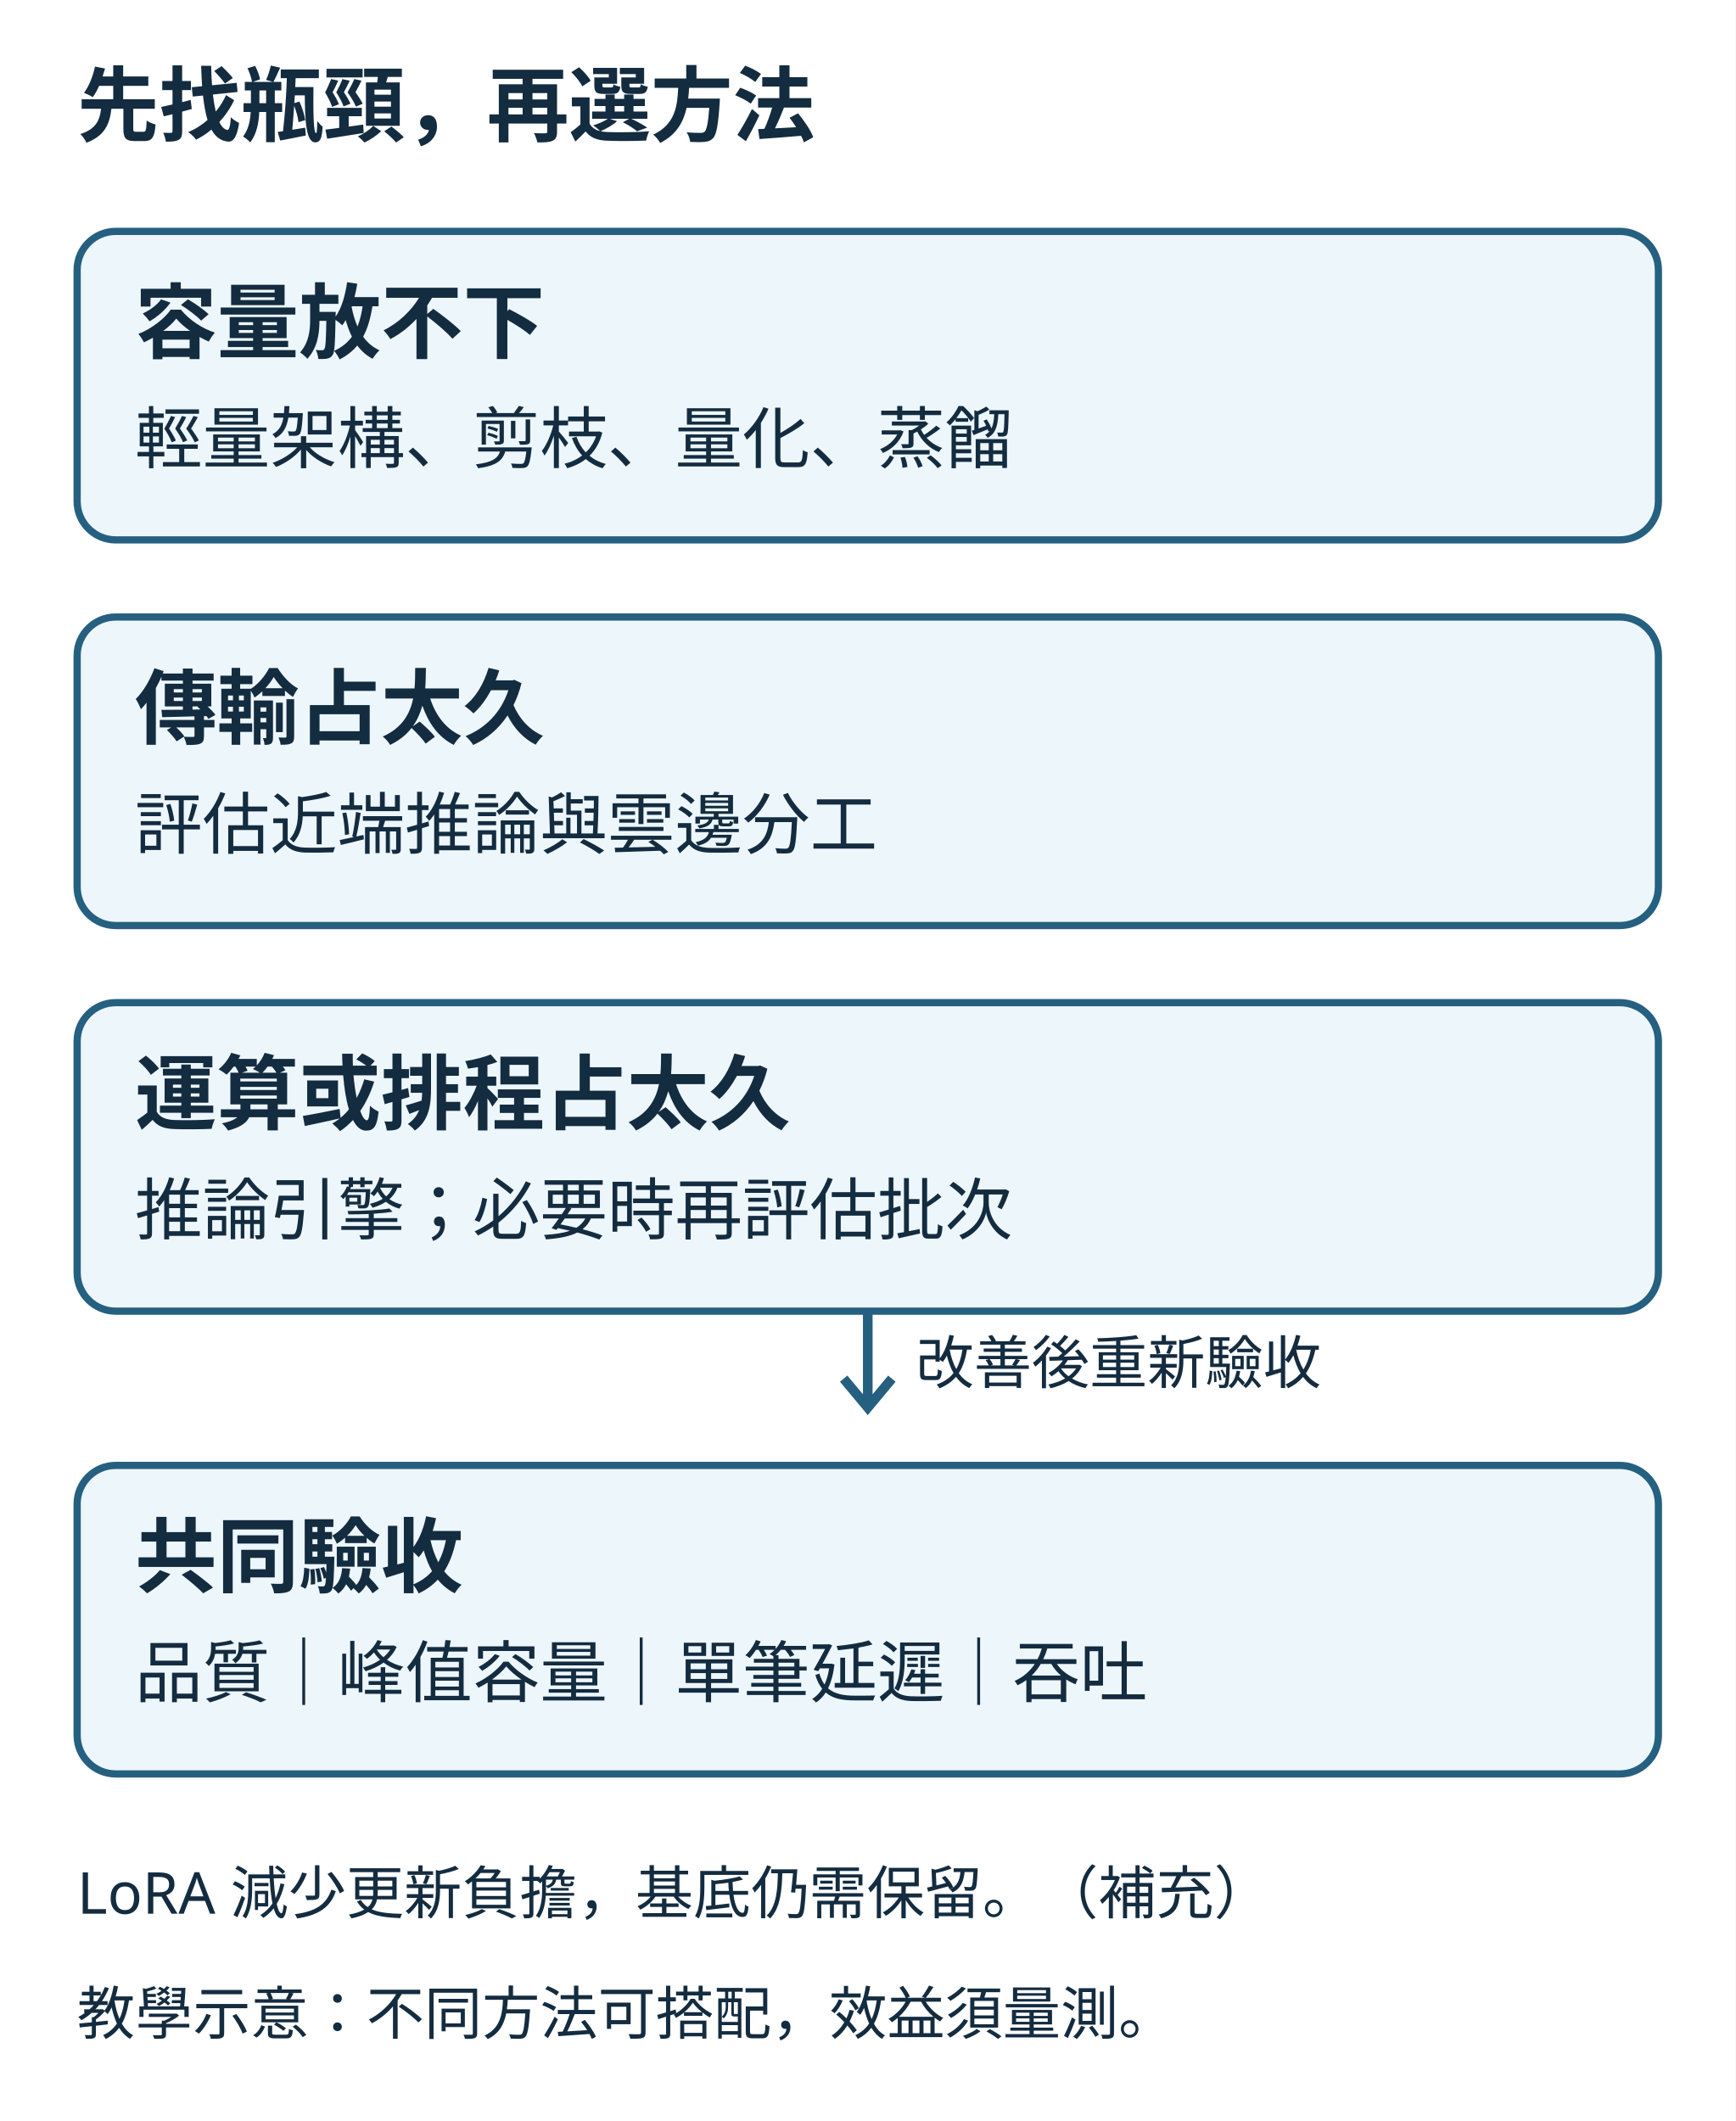
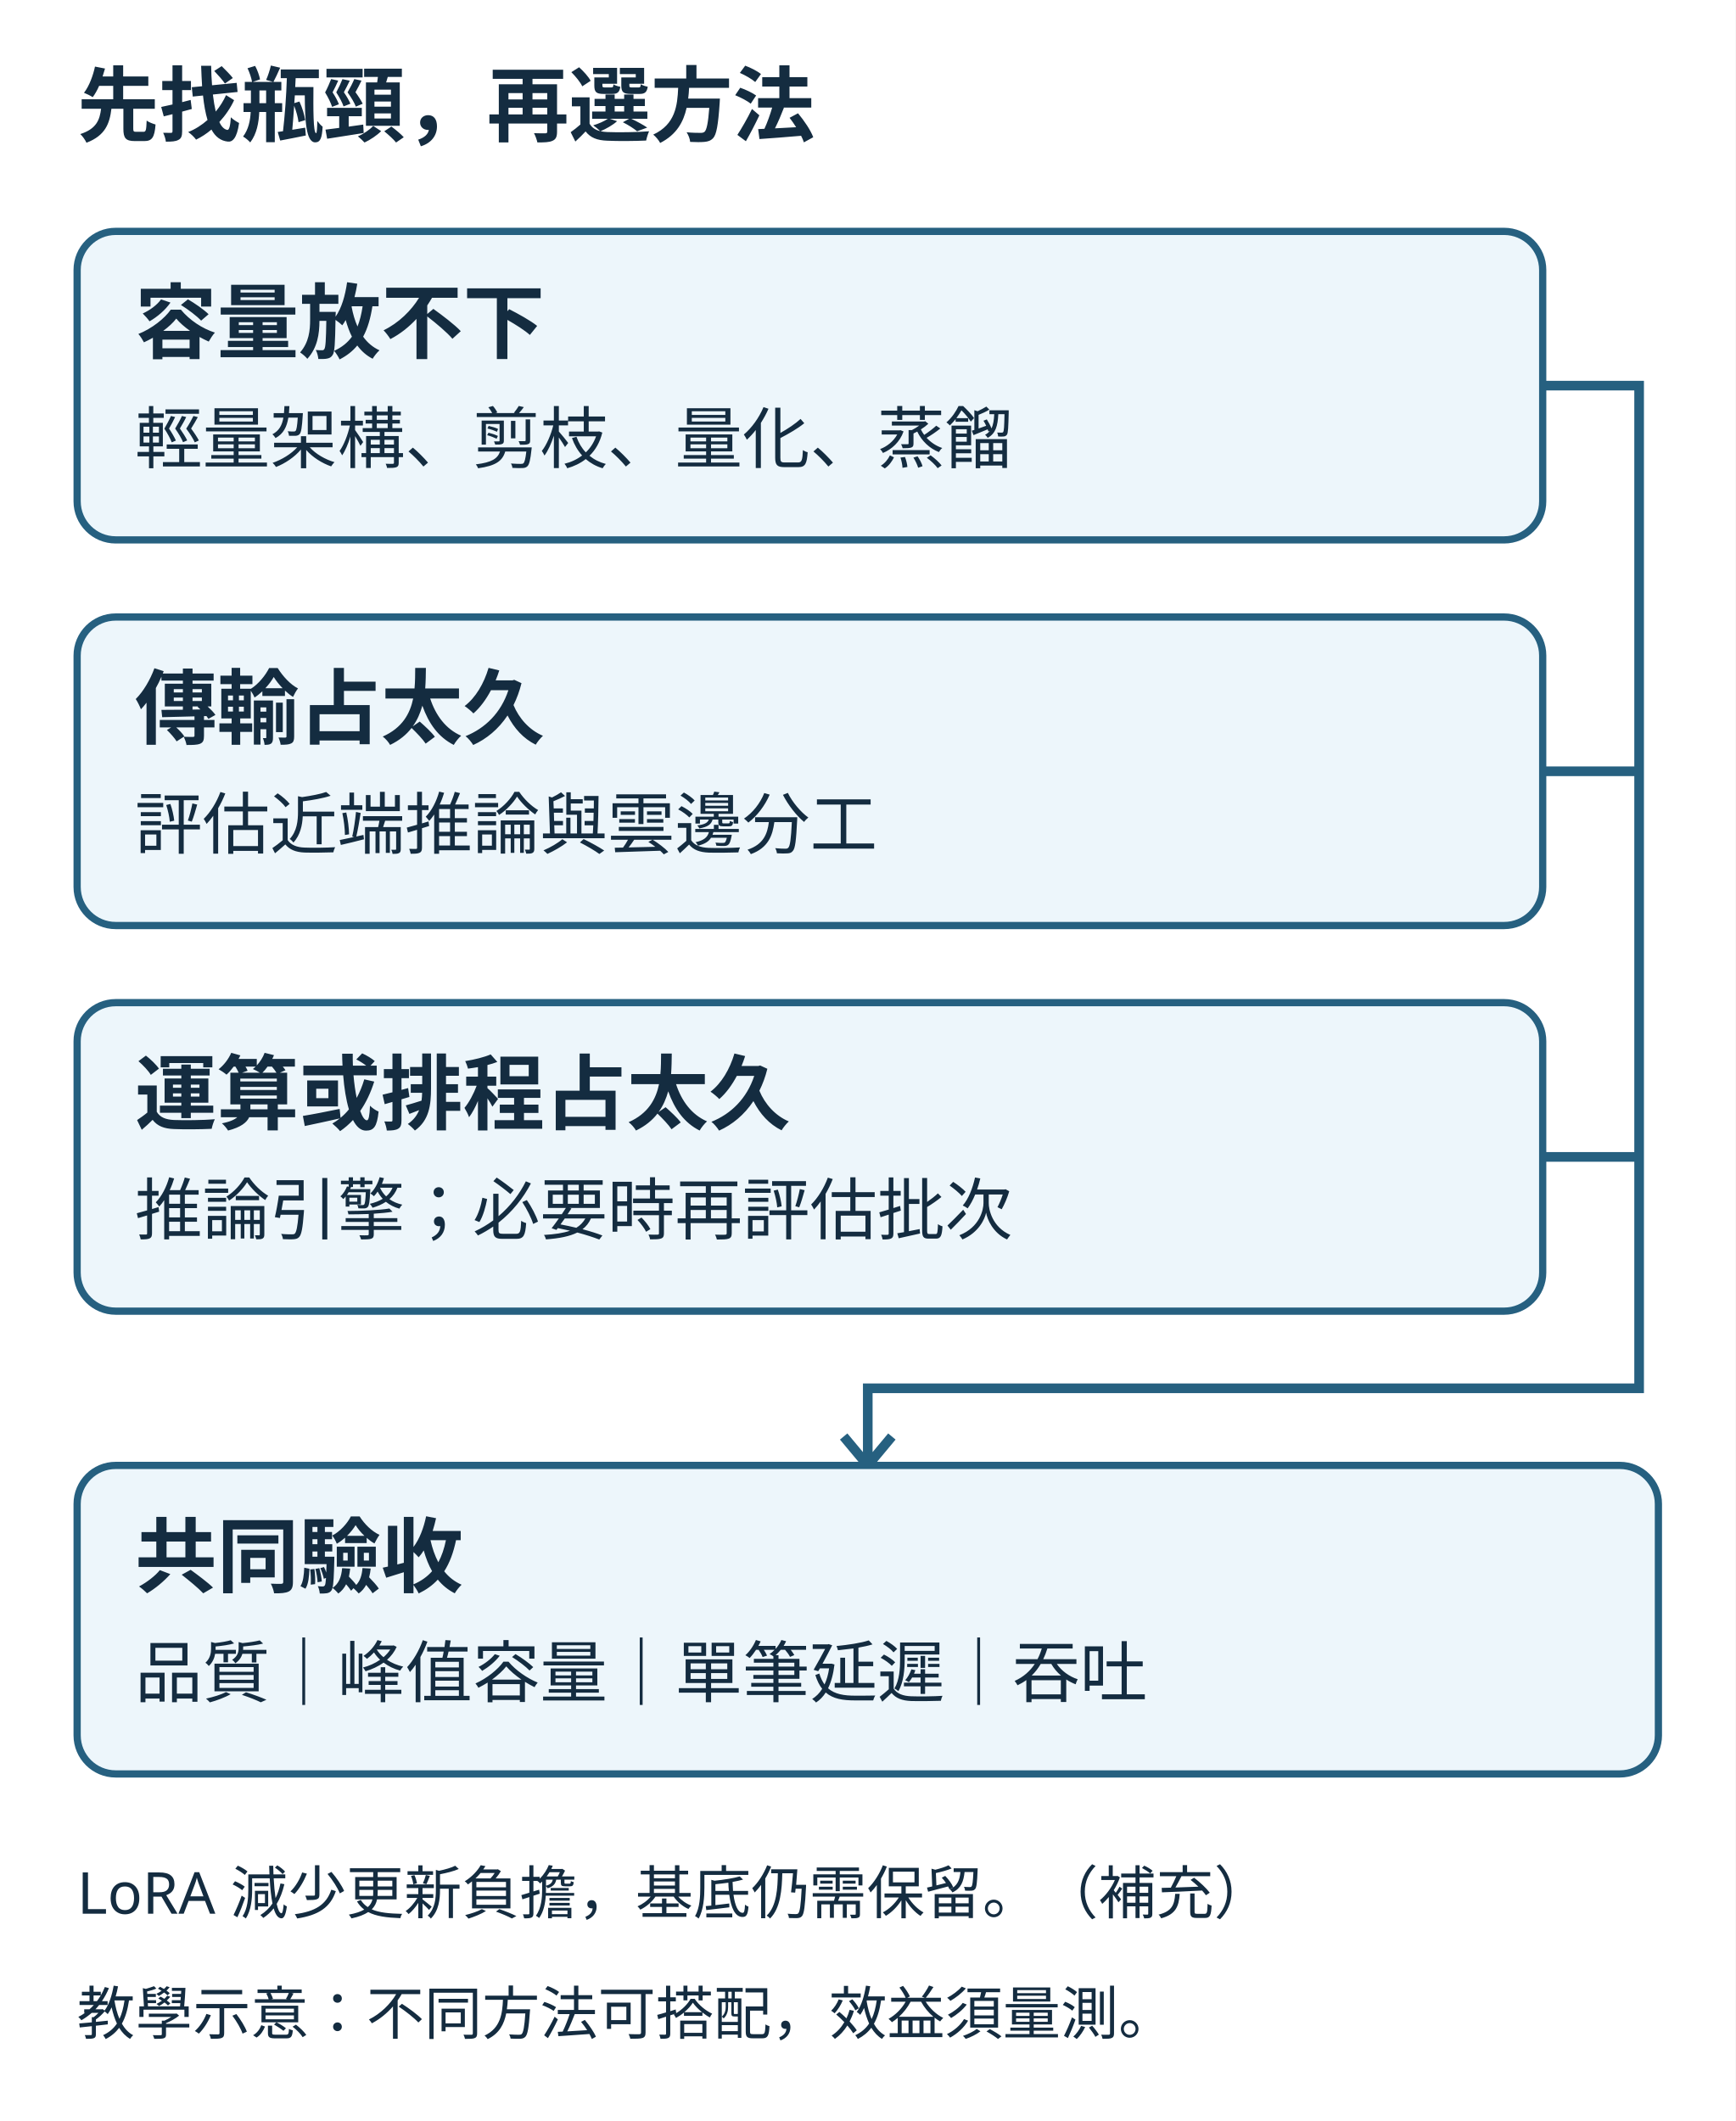
<svg xmlns="http://www.w3.org/2000/svg" viewBox="0 0 360 440" role="img" aria-labelledby="title desc">
  <style>text{font-family:system-ui,'Microsoft JhengHei',sans-serif;fill:#142c40;font-size:14px}.h{font-size:17px;font-weight:700}.s{font-size:12px}.box{fill:#edf6fb;stroke:#266080;stroke-width:1.5}.arrow{fill:none;stroke:#266080;stroke-width:2}</style>
  <rect width="360" height="440" fill="#fff" />
  <text x="16" y="28" class="h">先找瓶頸，再選方法</text>
-   <rect class="box" x="16" y="48" width="328" height="64" rx="8" />
+   <rect class="box" x="16" y="48" width="304" height="64" rx="8" />
  <text x="28" y="73" class="h">容量放不下</text>
  <text x="28" y="96" class="">輕量架構、剪枝、量化、蒸餾</text>
-   <rect class="box" x="16" y="128" width="328" height="64" rx="8" />
+   <rect class="box" x="16" y="128" width="304" height="64" rx="8" />
  <text x="28" y="153" class="h">傳輸占太久</text>
  <text x="28" y="176" class="">評估近端推論與雲邊分工</text>
-   <rect class="box" x="16" y="208" width="328" height="64" rx="8" />
+   <rect class="box" x="16" y="208" width="304" height="64" rx="8" />
  <text x="28" y="233" class="h">運算或排程占太久</text>
  <text x="28" y="256" class="">推論引擎；必要時再評估批次</text>
-   <path class="arrow" d="M180 272 v20 m-5 -6 l5 6 5 -6" />
-   <text x="190" y="287" class="s">改善後重新驗收</text>
+   <path class="arrow" d="M320 80 H340 V288 H180 V304 m-5 -6 l5 6 5 -6 M320 160 H340 M320 240 H340" />
  <rect class="box" x="16" y="304" width="328" height="64" rx="8" />
  <text x="28" y="329" class="h">共同驗收</text>
  <text x="28" y="352" class="">品質｜峰值容量｜單筆延遲｜吞吐</text>
  <text x="16" y="397" class="s">LoRA 減少更新負擔，基底仍需保留。（補充）</text>
  <text x="16" y="422" class="s">教學示意：不同方法可搭配，效益須量測。</text>
</svg>
